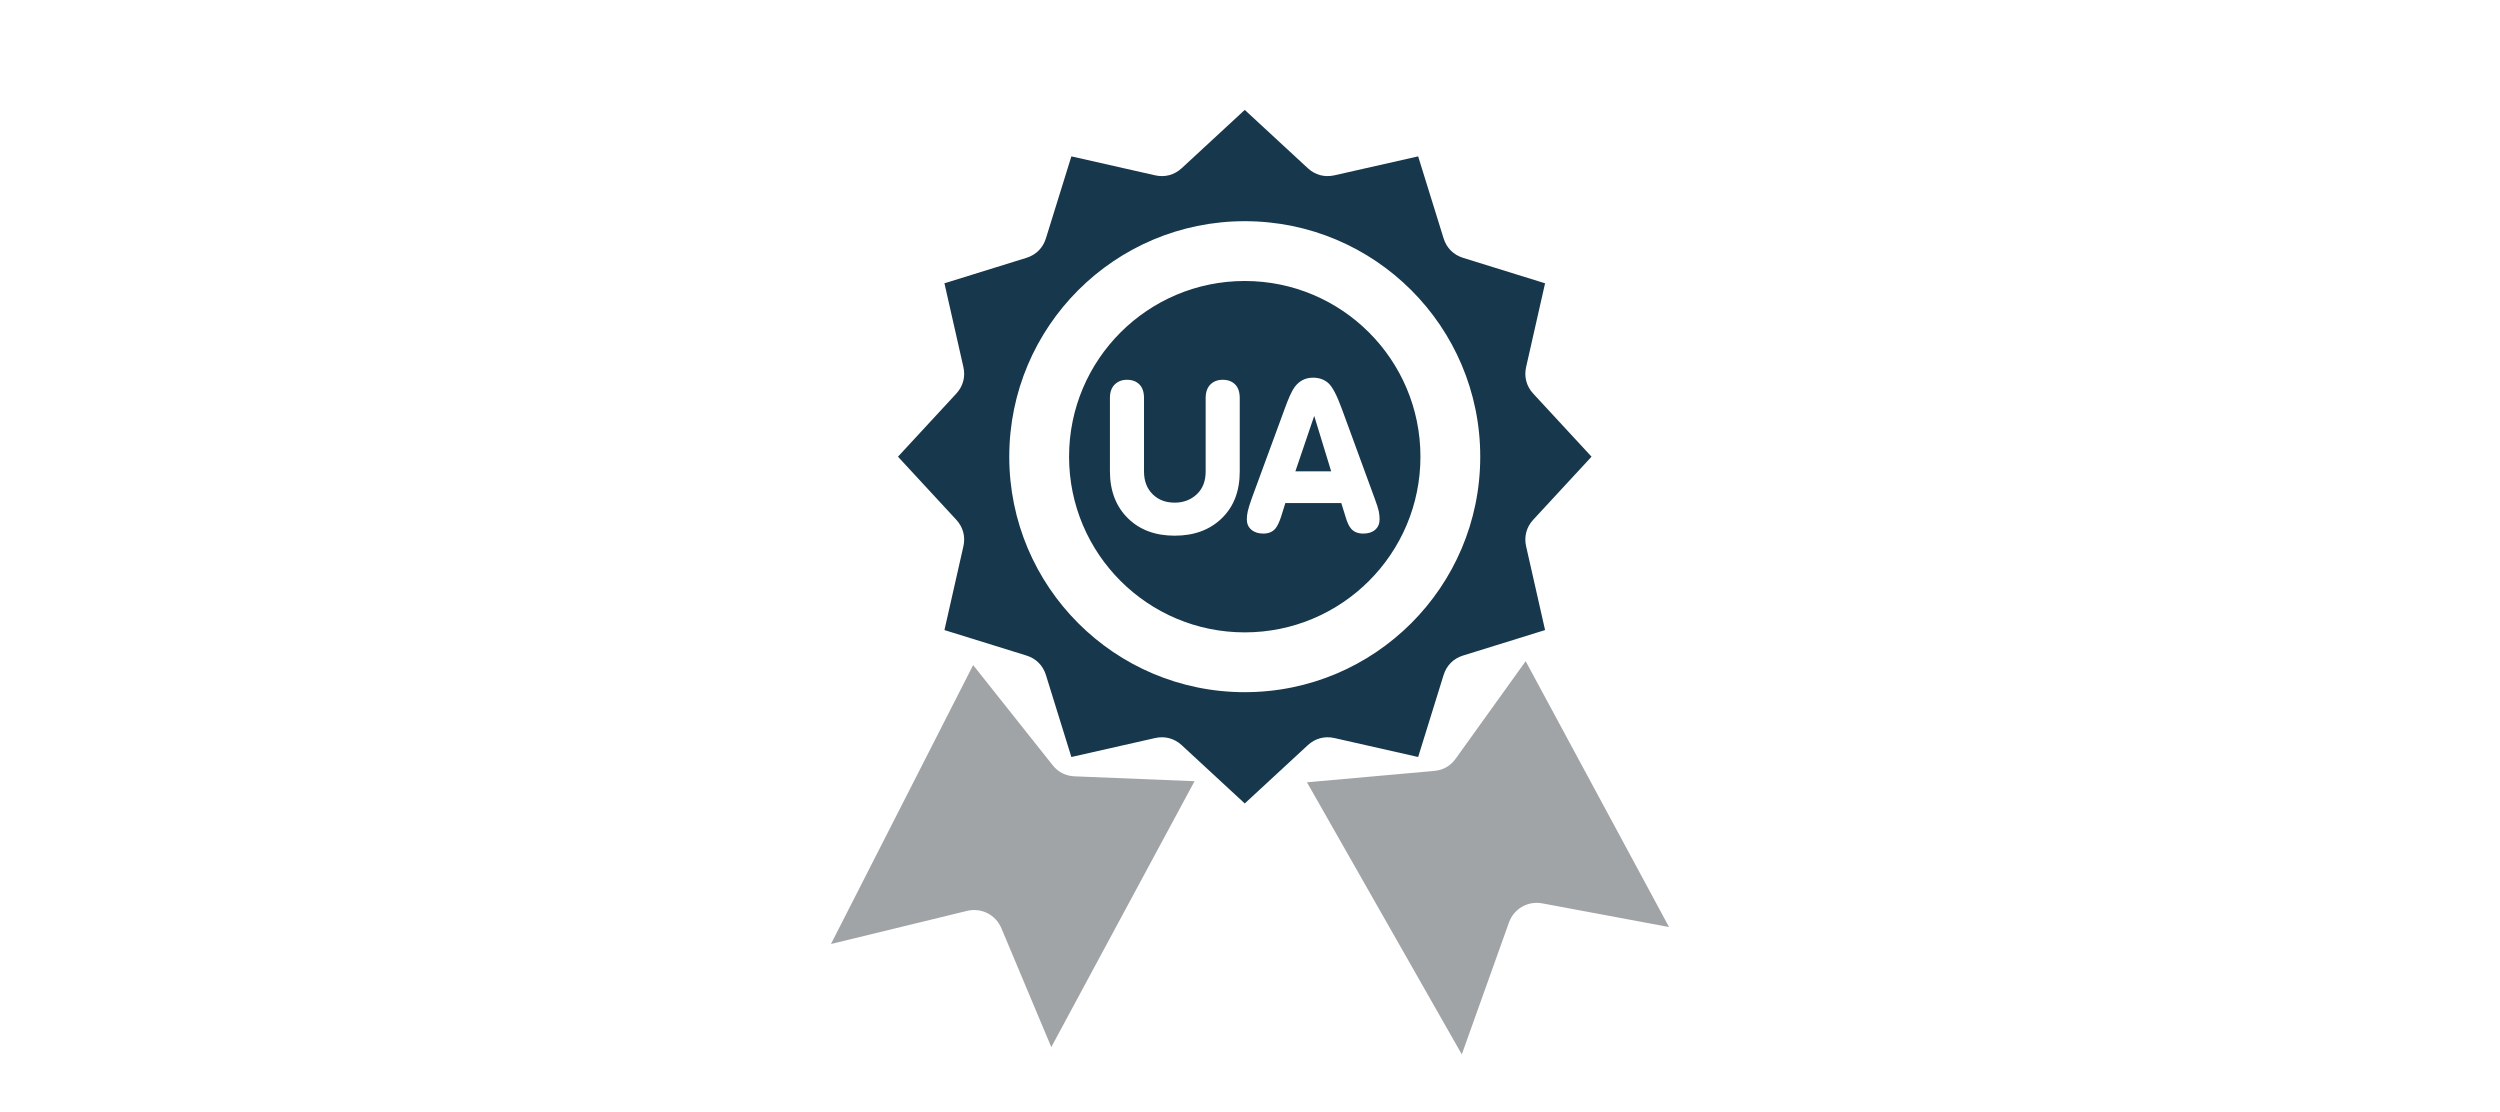
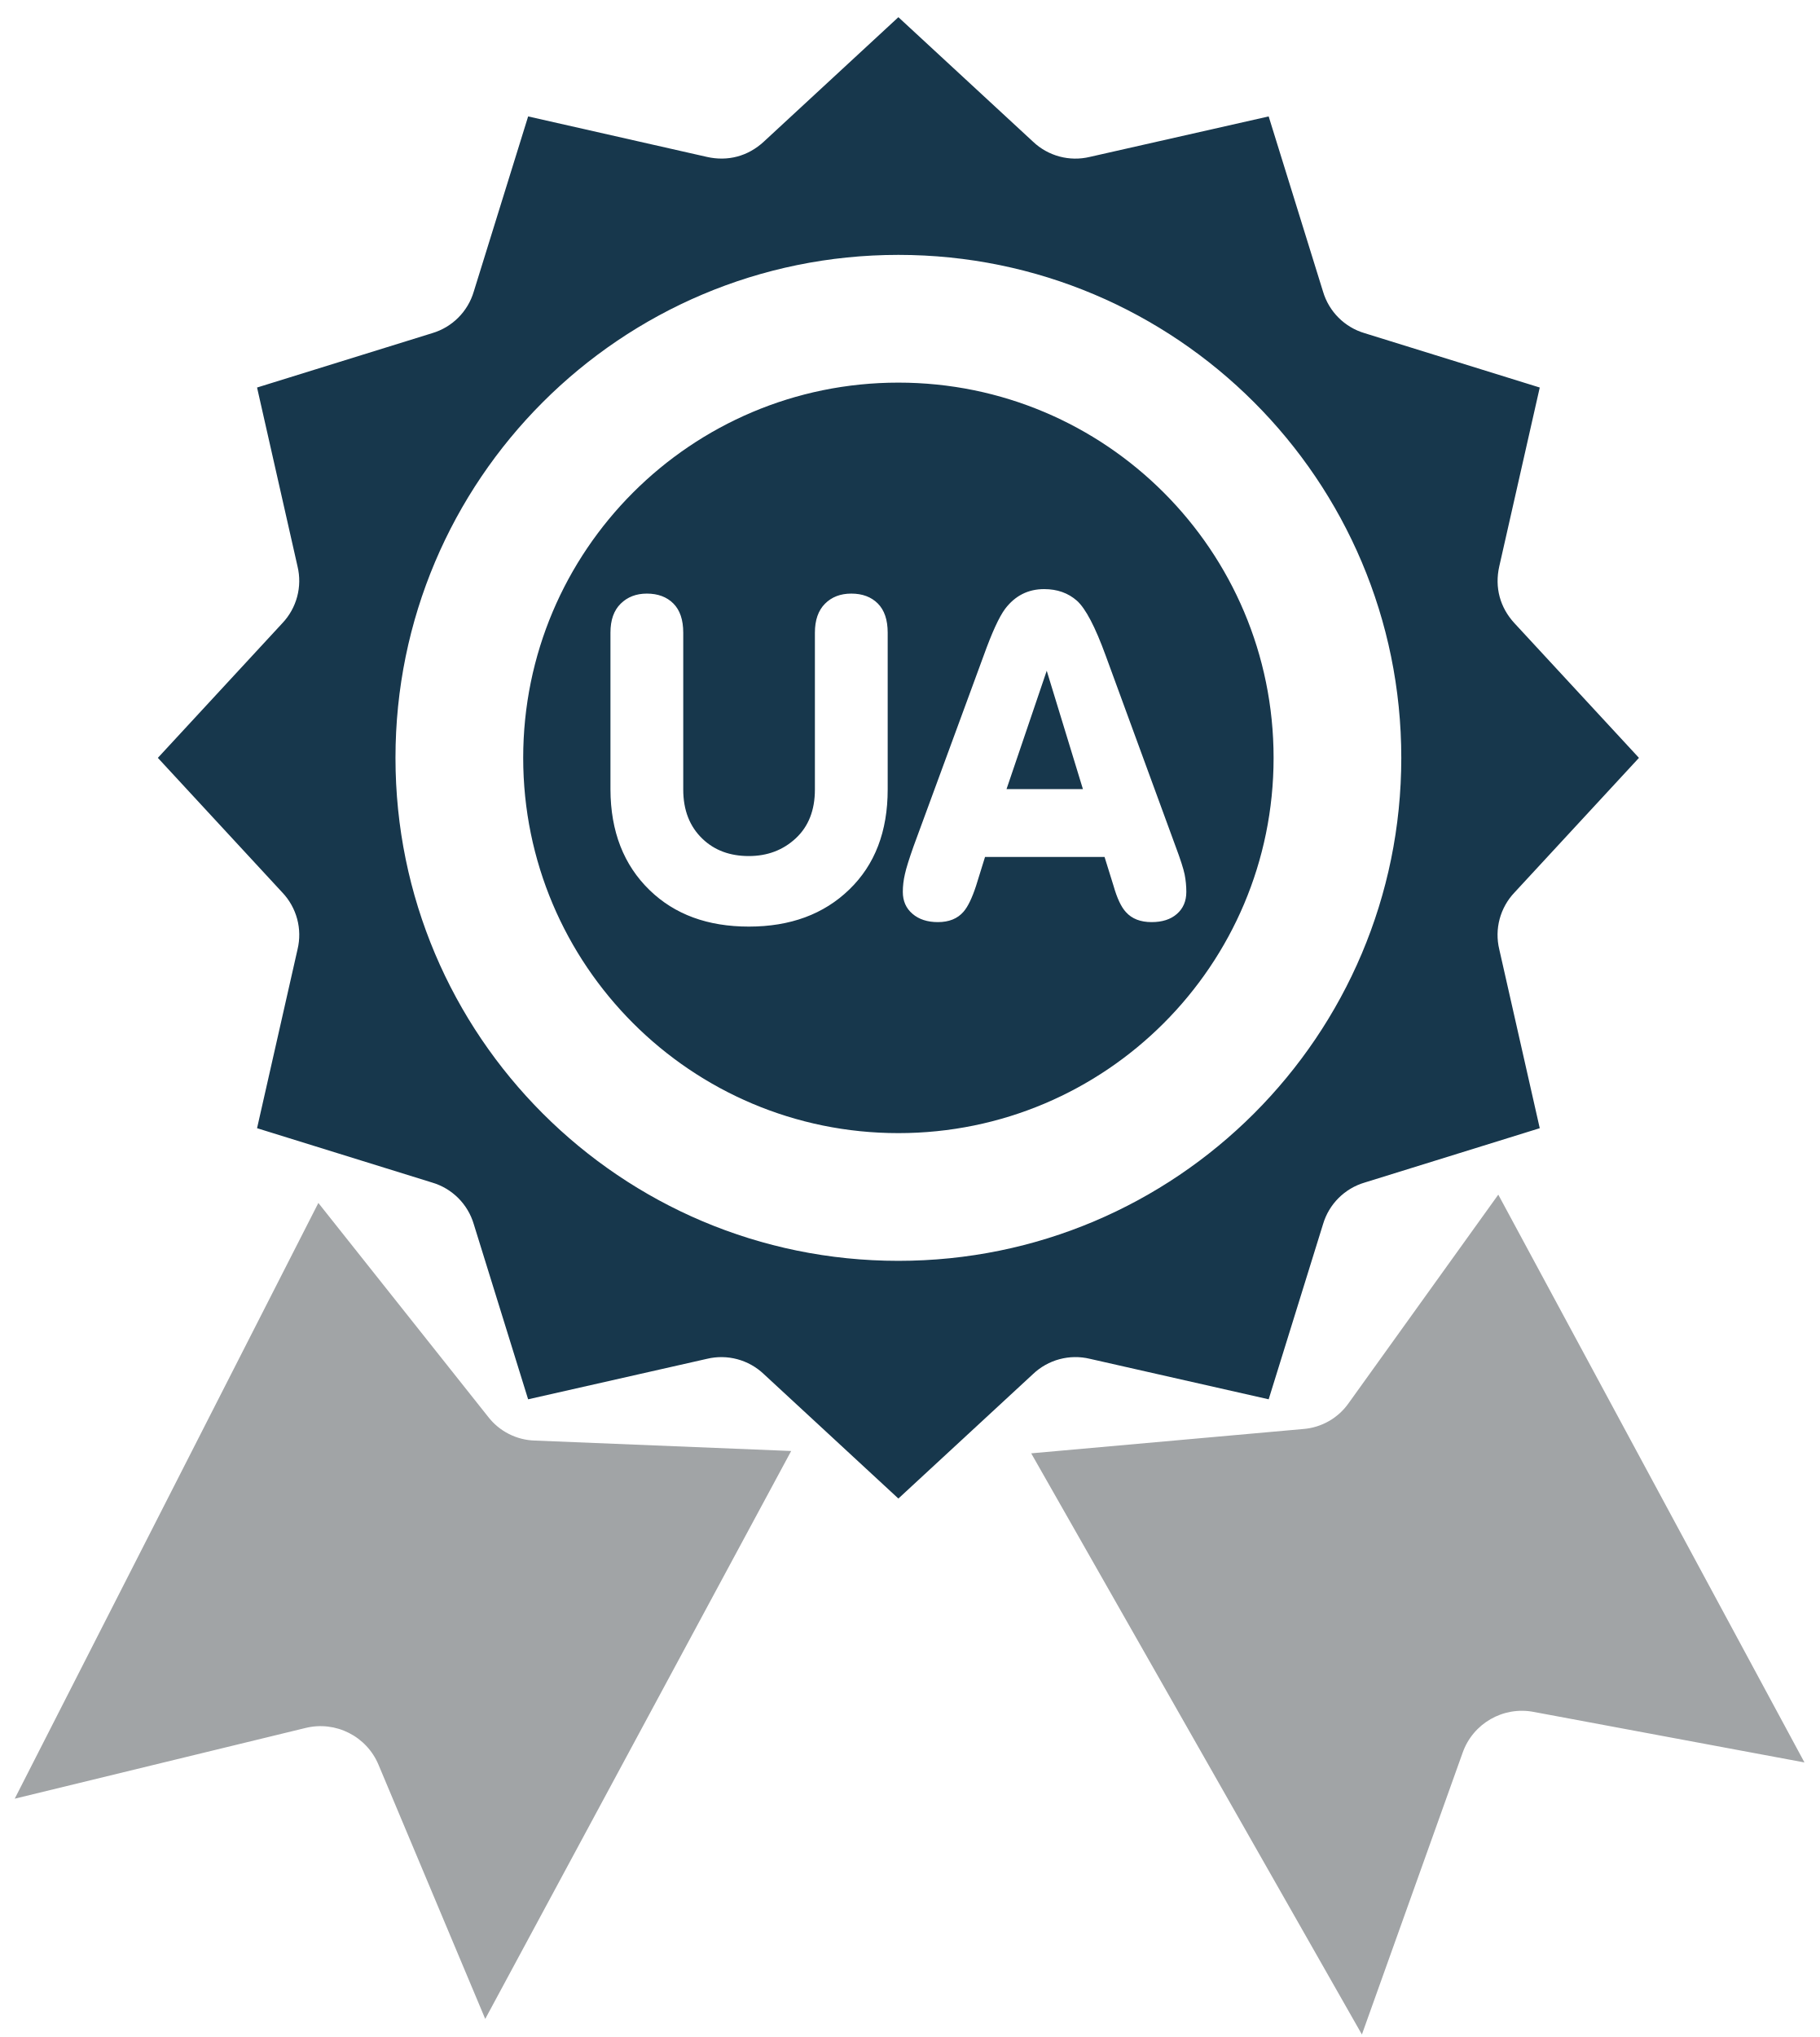
- <svg xmlns="http://www.w3.org/2000/svg" xml:space="preserve" width="71.437mm" height="31.75mm" version="1.1" style="shape-rendering:geometricPrecision; text-rendering:geometricPrecision; image-rendering:optimizeQuality; fill-rule:evenodd; clip-rule:evenodd" viewBox="0 0 7143.74 3174.98">
-   <defs>
-     <style type="text/css">
-    
-     .fil0 {fill:#17374C}
-     .fil1 {fill:#A1A4A6}
-    
-   </style>
-   </defs>
-   <g id="Layer_x0020_1">
-     <g id="_1770835376496">
-       <path class="fil0" d="M3556.88 632.04c371.64,0 672.91,301.28 672.91,672.92 0,371.63 -301.27,672.91 -672.91,672.91 -371.64,0 -672.92,-301.28 -672.92,-672.91 0,-371.64 301.28,-672.92 672.92,-672.92zm0 -318l180.11 166.52c21.1,19.51 48.08,26.74 76.11,20.39l239.24 -54.15 72.71 234.26c8.52,27.45 28.27,47.2 55.72,55.72l234.27 72.72 -54.16 239.23c-6.34,28.03 0.88,55.01 20.4,76.11l166.52 180.11 -166.52 180.11c-19.52,21.1 -26.74,48.08 -20.4,76.12l54.16 239.23 -234.26 72.71c-27.45,8.52 -47.21,28.28 -55.72,55.73l-72.72 234.26 -239.23 -54.16c-28.03,-6.34 -55.01,0.89 -76.12,20.4l-180.11 166.52 -180.1 -166.52c-21.11,-19.51 -48.09,-26.74 -76.12,-20.4l-239.23 54.16 -72.71 -234.26c-8.52,-27.45 -28.28,-47.2 -55.73,-55.72l-234.26 -72.72 54.15 -239.23c6.35,-28.03 -0.88,-55.01 -20.39,-76.12l-166.52 -180.11 166.52 -180.1c19.51,-21.1 26.74,-48.09 20.39,-76.12l-54.15 -239.23 234.25 -72.71c27.45,-8.52 47.21,-28.28 55.73,-55.73l72.72 -234.26 239.22 54.15c28.04,6.35 55.02,-0.88 76.12,-20.39l180.11 -166.52zm0 488.88c277.27,0 502.03,224.77 502.03,502.03 0,277.27 -224.76,502.04 -502.03,502.04 -277.26,0 -502.03,-224.77 -502.03,-502.04 0,-277.26 224.77,-502.03 502.03,-502.03zm-385.27 544.31l0 -209.82c0,-16.84 4.51,-29.66 13.62,-38.68 9.12,-9.02 20.85,-13.53 35.07,-13.53 14.83,0 26.66,4.41 35.48,13.23 8.81,8.82 13.22,21.84 13.22,39.08l0 209.82c0,27.66 8.62,49.6 25.85,66.03 16.04,15.33 36.68,22.95 61.93,22.95 24.85,0 45.79,-7.92 62.83,-23.75 17.03,-15.93 25.55,-37.57 25.55,-65.23l0 -209.82c0,-16.84 4.51,-29.76 13.52,-38.78 8.92,-9.02 20.75,-13.53 35.17,-13.53 14.83,0 26.66,4.41 35.48,13.23 8.81,8.82 13.22,21.84 13.22,38.98l0 209.82c0,56.21 -17.13,100.8 -51.4,133.87 -34.17,33.07 -78.96,49.6 -134.37,49.6 -55.01,0 -99.2,-16.23 -132.67,-48.7 -34.77,-33.67 -52.3,-78.56 -52.5,-134.77zm391.18 136.98c0,-7.62 0.91,-15.54 2.81,-23.75 1.8,-8.22 5.71,-20.54 11.52,-36.98l93.89 -255.41c11.12,-30.86 20.64,-51.7 28.66,-62.43 13.33,-17.63 30.76,-26.45 52.2,-26.45 17.64,0 32.17,5.21 43.89,15.53 11.63,10.42 24.45,34.87 38.48,73.35l93.59 255.41c6.41,17.14 10.42,29.56 12.02,37.28 1.51,7.61 2.31,15.43 2.31,23.45 0,12.42 -4.21,22.24 -12.63,29.56 -8.32,7.31 -19.64,10.92 -33.87,10.92 -14.83,0 -26.25,-4.41 -34.27,-13.33 -6.41,-6.91 -11.92,-18.64 -16.63,-35.17l-12.02 -38.68 -159.92 0 -12.03 38.68c-5.31,16.23 -10.82,27.76 -16.73,34.57 -8.02,9.32 -19.44,13.93 -34.37,13.93 -14.03,0 -25.35,-3.71 -33.97,-11.13 -8.62,-7.31 -12.93,-17.13 -12.93,-29.35zm138.78 -137.48l102.21 0 -48.4 -158.32 -53.81 158.32z" />
-       <path class="fil1" d="M4177.07 3012.9l-442.47 -777.51 363.74 -32.51c25.38,-2.27 46.34,-14.22 61.2,-34.92l200.04 -278.65 409.68 759.64 -362.24 -67.6c-41.17,-7.69 -81.08,15.23 -95.18,54.68l-134.77 376.87zm-1802.59 -315.44l406.28 -797.03 227.1 285.98c15.85,19.96 37.35,30.89 62.81,31.92l342.74 13.93 -409.36 759.82 -142.65 -339.76c-16.22,-38.63 -57.31,-59.36 -98.01,-49.46l-388.91 94.6z" />
-     </g>
-   </g>
+ <svg xmlns="http://www.w3.org/2000/svg" width="92" height="103" fill="none">
+   <path fill="#17374C" fill-rule="evenodd" d="M45.433 12.888c14.047 0 25.433 11.387 25.433 25.433S59.48 63.754 45.433 63.754C31.387 63.754 20 52.367 20 38.321s11.387-25.433 25.433-25.433Zm0-12.019 6.808 6.294a3.111 3.111 0 0 0 2.876.77l9.042-2.046 2.748 8.854a3.112 3.112 0 0 0 2.106 2.106l8.855 2.748-2.047 9.042c-.24 1.06.033 2.08.77 2.877l6.294 6.807-6.293 6.807a3.112 3.112 0 0 0-.771 2.877l2.047 9.042-8.854 2.748a3.112 3.112 0 0 0-2.106 2.106l-2.749 8.854-9.041-2.047a3.114 3.114 0 0 0-2.877.771l-6.808 6.294-6.807-6.294a3.114 3.114 0 0 0-2.877-.77l-9.041 2.046-2.748-8.854a3.112 3.112 0 0 0-2.107-2.106L13 57.047l2.047-9.042a3.112 3.112 0 0 0-.77-2.877l-6.294-6.807 6.293-6.807a3.112 3.112 0 0 0 .77-2.877L13 19.595l8.854-2.748a3.113 3.113 0 0 0 2.106-2.106l2.749-8.854 9.041 2.047c1.06.24 2.08-.034 2.877-.771L45.433.869Zm0 18.478c10.48 0 18.975 8.495 18.975 18.974 0 10.48-8.495 18.975-18.975 18.975-10.479 0-18.974-8.496-18.974-18.975 0-10.48 8.495-18.974 18.974-18.974ZM30.872 39.919v-7.93c0-.637.17-1.121.515-1.462.344-.341.788-.512 1.325-.512.56 0 1.008.167 1.341.5.333.334.5.826.5 1.477v7.93c0 1.046.326 1.875.977 2.496.606.58 1.386.868 2.34.868.94 0 1.731-.3 2.375-.898.644-.602.966-1.42.966-2.465v-7.93c0-.637.17-1.125.51-1.466.338-.341.785-.512 1.33-.512.56 0 1.008.167 1.341.5.333.334.5.826.5 1.474v7.93c0 2.124-.648 3.81-1.943 5.06-1.291 1.25-2.984 1.874-5.078 1.874-2.08 0-3.75-.613-5.015-1.84-1.314-1.273-1.977-2.97-1.984-5.094Zm14.785 5.177c0-.288.034-.587.106-.897.068-.311.216-.777.435-1.398l3.549-9.654c.42-1.166.78-1.953 1.083-2.36.504-.665 1.163-.999 1.973-.999.667 0 1.216.197 1.659.587.44.394.924 1.318 1.454 2.773l3.537 9.653c.243.648.394 1.117.455 1.409.057.287.087.583.087.886 0 .47-.16.84-.477 1.117-.315.277-.743.413-1.28.413-.56 0-.993-.167-1.296-.504-.242-.26-.45-.704-.628-1.329l-.455-1.462h-6.044l-.454 1.462c-.201.613-.41 1.05-.633 1.307-.303.352-.735.526-1.299.526-.53 0-.958-.14-1.284-.42-.325-.277-.488-.648-.488-1.11Zm5.245-5.196h3.863l-1.83-5.984-2.033 5.984Z" clip-rule="evenodd" />
+   <path fill="#A1A4A6" fill-rule="evenodd" d="M68.874 102.873 52.15 73.487l13.748-1.229a3.098 3.098 0 0 0 2.313-1.32l7.56-10.531 15.484 28.71-13.69-2.554a3.178 3.178 0 0 0-3.598 2.066l-5.093 14.244ZM.744 90.951 16.1 60.827l8.583 10.809a3.097 3.097 0 0 0 2.374 1.206l12.954.527-15.472 28.717-5.392-12.84a3.179 3.179 0 0 0-3.704-1.87L.744 90.95Z" clip-rule="evenodd" />
</svg>
